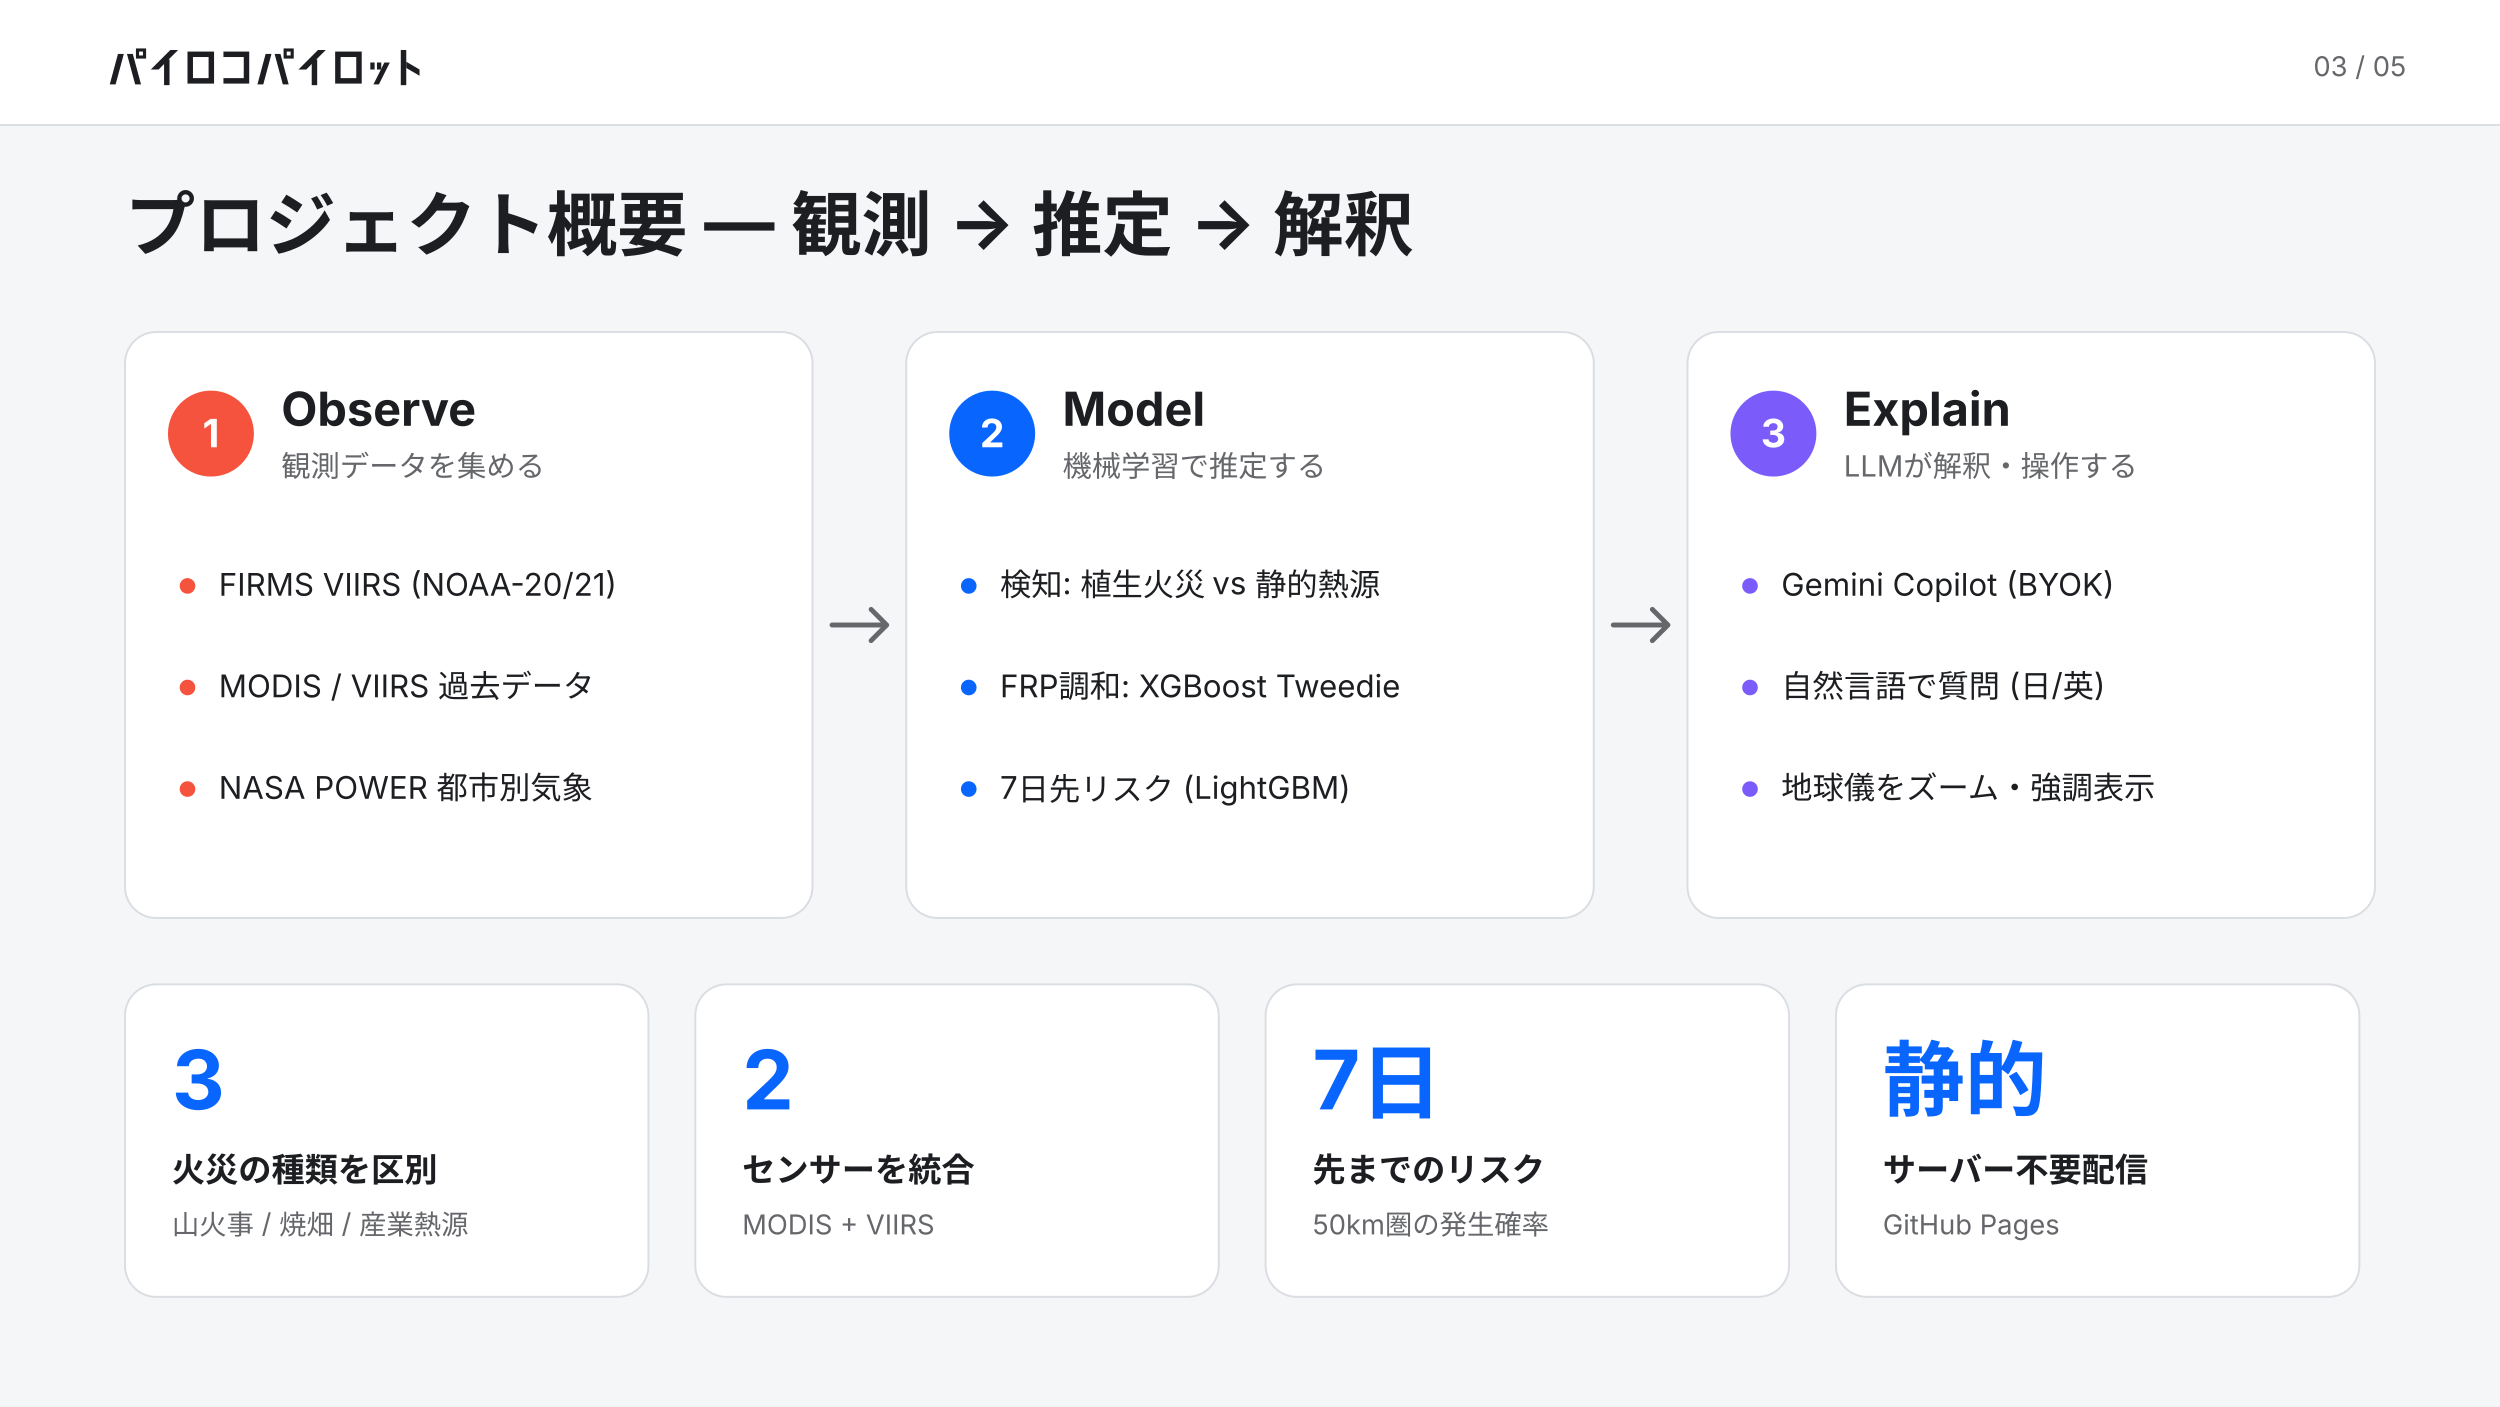
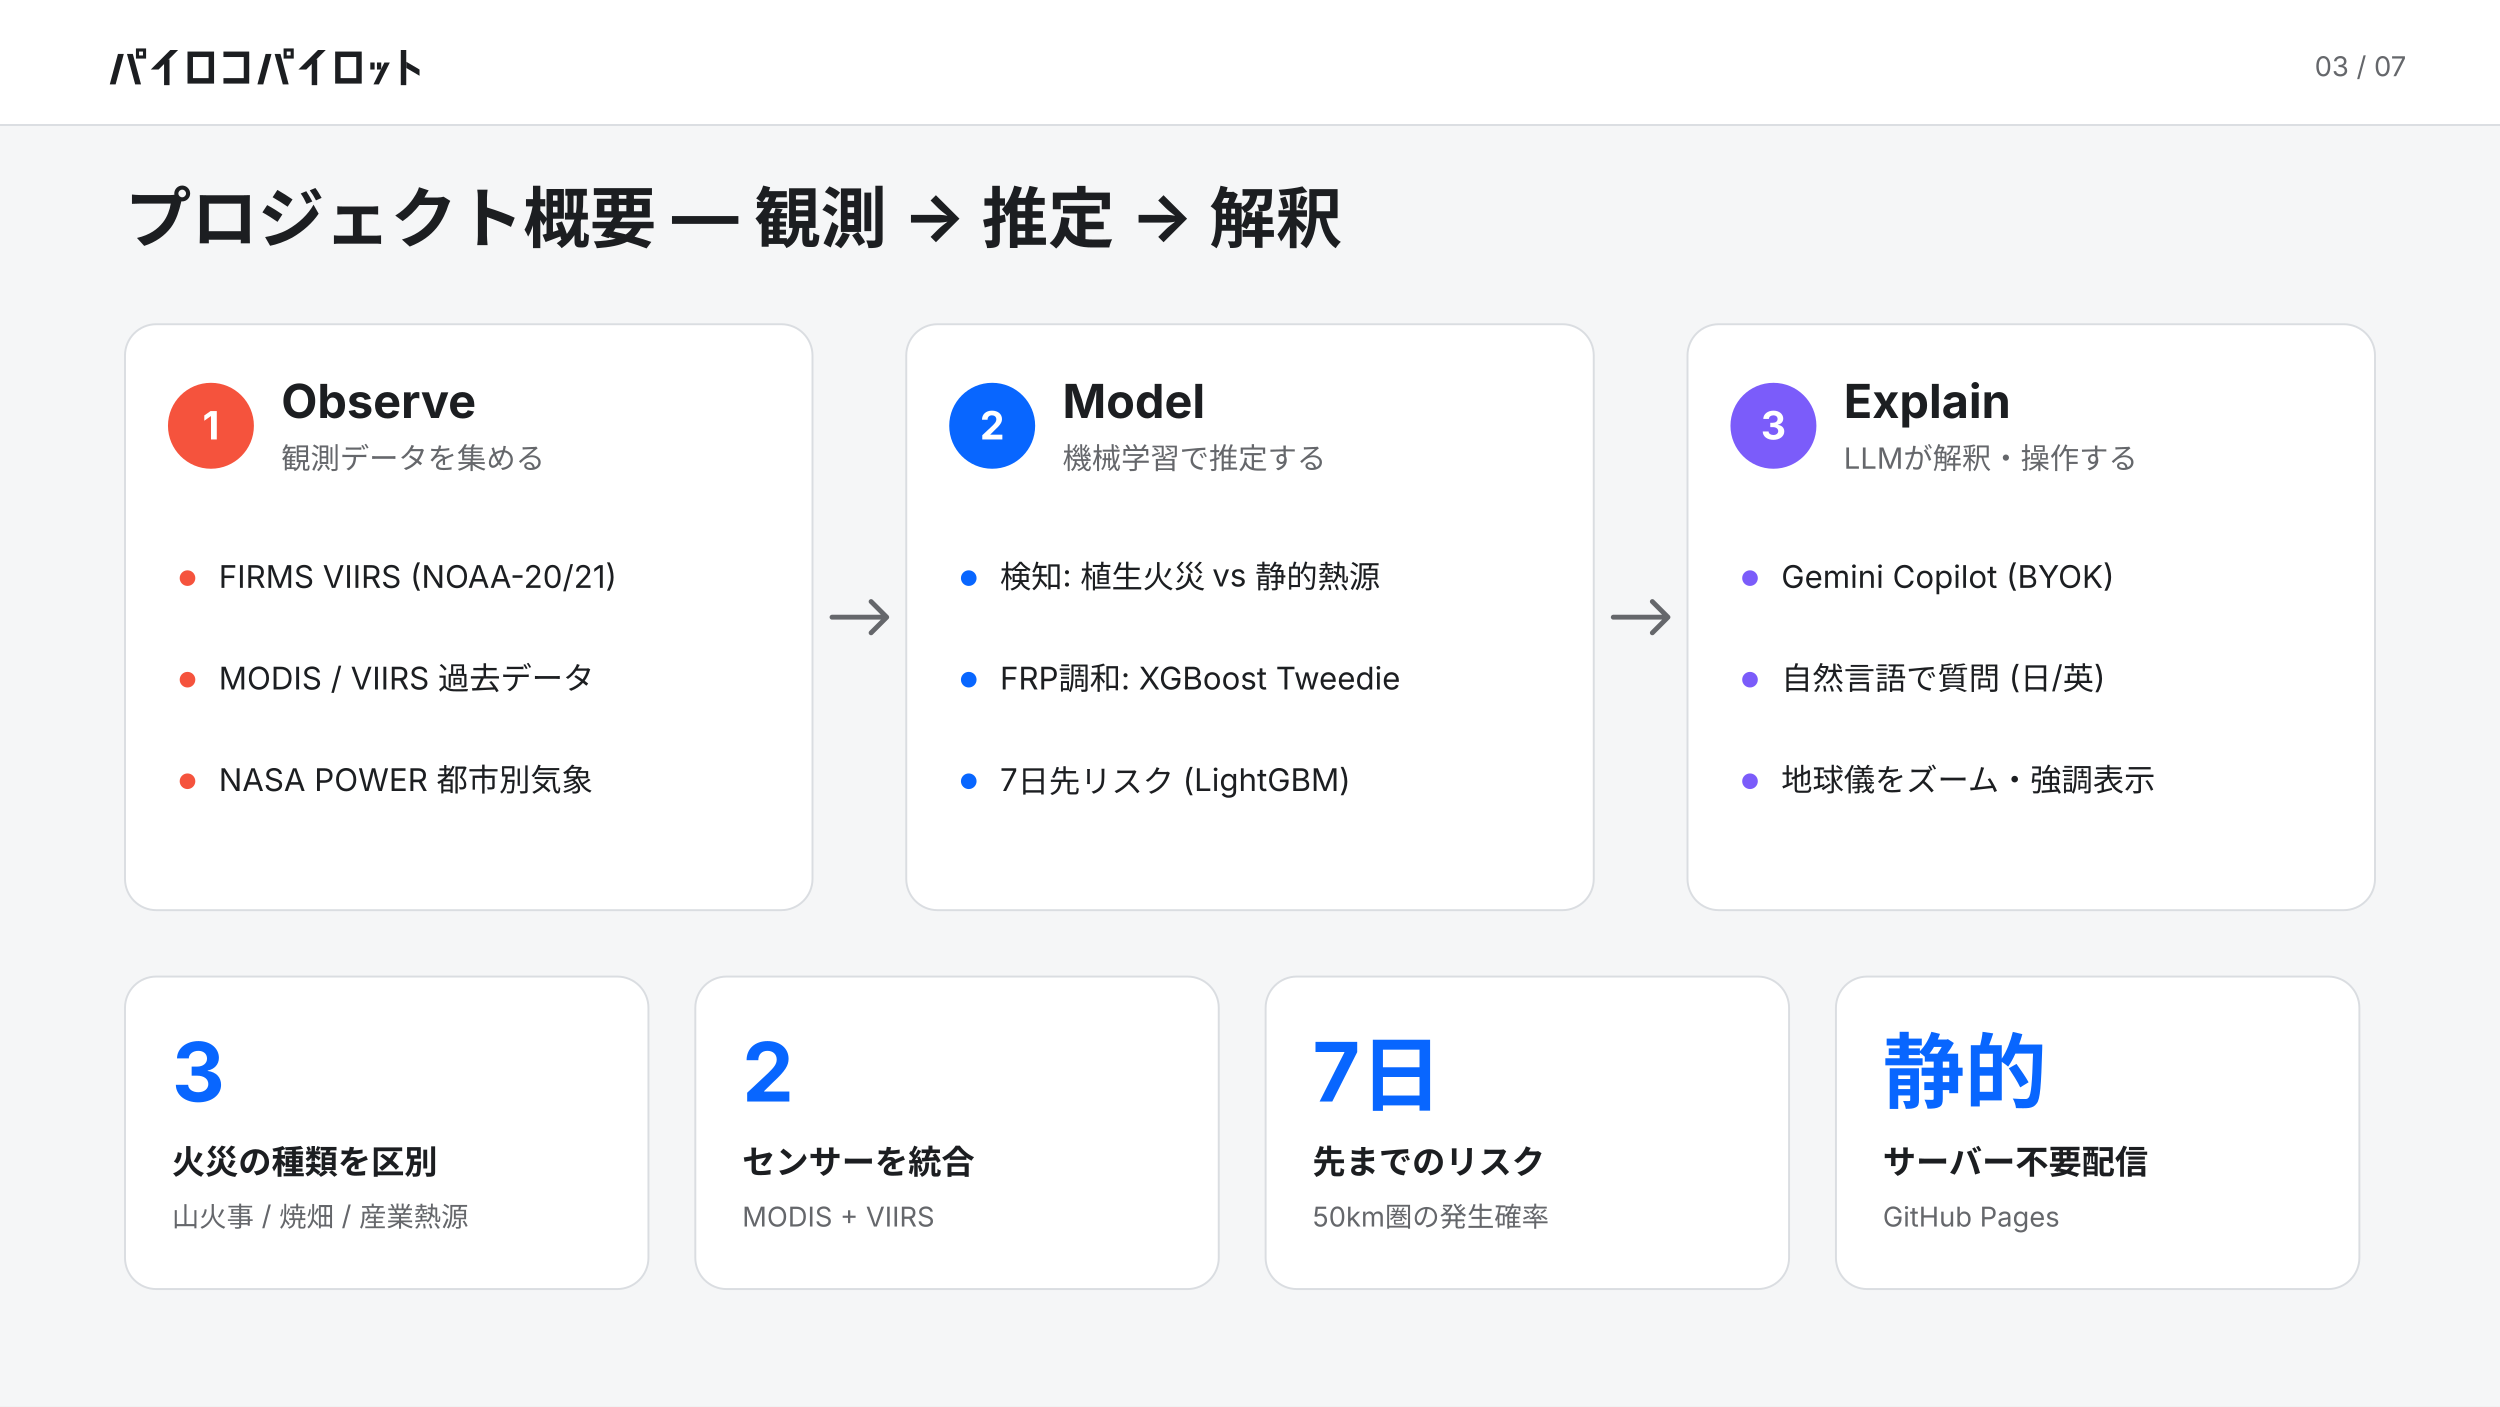
<svg xmlns="http://www.w3.org/2000/svg" viewBox="0 0 1280 720" width="1280" height="720" font-family="'Hiragino Sans','Noto Sans JP','Inter','Helvetica Neue',Arial,sans-serif">
  <rect width="1280" height="720" fill="#F5F6F7" />
  <rect x="0" y="0" width="1280" height="64" fill="#FFFFFF" />
  <line x1="0" y1="64" x2="1280" y2="64" stroke="#DADDE1" />
  <g transform="translate(48,20) scale(0.2)" style="color:#1C1E21">
    <g fill="currentColor" fill-rule="evenodd">
      <g transform="translate(40,20)">
        <path d="M22,18 L37,18 L16,96 L1,96 Z" />
        <path d="M45,18 L60,18 L81,96 L66,96 Z" />
        <path d="M68,4 H94 V30 H68 Z M76,12 V22 H86 V12 Z" />
      </g>
      <g transform="translate(144,20)">
        <path d="M52,8 L72,8 L22,58 L2,58 Z" />
        <path d="M36,32 H50 V98 H36 Z" />
      </g>
      <g transform="translate(236,20)">
        <path d="M4,12 H72 V94 H4 Z M18,26 V80 H58 V26 Z" />
      </g>
      <g transform="translate(328,20)">
        <path d="M4,12 H70 V94 H4 V80 H56 V26 H4 Z" />
      </g>
      <g transform="translate(418,20)">
        <path d="M22,18 L37,18 L16,96 L1,96 Z" />
        <path d="M45,18 L60,18 L81,96 L66,96 Z" />
        <path d="M68,4 H94 V30 H68 Z M76,12 V22 H86 V12 Z" />
      </g>
      <g transform="translate(522,20)">
        <path d="M52,8 L72,8 L22,58 L2,58 Z" />
        <path d="M36,32 H50 V98 H36 Z" />
      </g>
      <g transform="translate(614,20)">
        <path d="M4,12 H72 V94 H4 Z M18,26 V80 H58 V26 Z" />
      </g>
      <g transform="translate(702,20)">
        <path d="M6,40 H17 V58 H6 Z" />
        <path d="M23,40 H34 V58 H23 Z" />
        <path d="M42,40 L56,40 L28,96 L14,96 Z" />
      </g>
      <g transform="translate(770,20)">
        <path d="M16,8 H30 V98 H16 Z" />
        <path d="M30,38 L64,58 L64,74 L30,54 Z" />
      </g>
    </g>
  </g>
-   <text x="1232" y="39" text-anchor="end" font-size="14" fill="#65676B">03 / 05</text>
-   <text x="64" y="128" font-size="36" font-weight="700" fill="#1C1E21">プロジェクト概要  —  観測 → 推定 → 解釈</text>
-   <rect x="64" y="170" width="352" height="300" rx="16" fill="#FFFFFF" stroke="#DADDE1" />
-   <circle cx="108" cy="222" r="22" fill="#F5533D" />
-   <text x="108" y="229" text-anchor="middle" font-size="20" font-weight="700" fill="#fff">1</text>
-   <text x="144" y="218" font-size="24" font-weight="700" fill="#1C1E21">Observe</text>
-   <text x="144" y="244" font-size="15" fill="#65676B">観測データを集める</text>
-   <circle cx="96" cy="300" r="4" fill="#F5533D" />
-   <text x="112" y="305" font-size="16" fill="#1C1E21">FIRMS VIIRS (NOAA-20/21)</text>
-   <circle cx="96" cy="352" r="4" fill="#F5533D" />
-   <text x="112" y="357" font-size="16" fill="#1C1E21">MODIS / VIIRS 過去データ</text>
-   <circle cx="96" cy="404" r="4" fill="#F5533D" />
-   <text x="112" y="409" font-size="16" fill="#1C1E21">NASA POWER 都市別気象</text>
-   <path d="M426 320 h28 m-8 -8 l8 8 l-8 8" fill="none" stroke="#65676B" stroke-width="2.5" stroke-linecap="round" stroke-linejoin="round" />
-   <rect x="464" y="170" width="352" height="300" rx="16" fill="#FFFFFF" stroke="#DADDE1" />
-   <circle cx="508" cy="222" r="22" fill="#0866FF" />
-   <text x="508" y="229" text-anchor="middle" font-size="20" font-weight="700" fill="#fff">2</text>
-   <text x="544" y="218" font-size="24" font-weight="700" fill="#1C1E21">Model</text>
-   <text x="544" y="244" font-size="15" fill="#65676B">機械学習で推定する</text>
-   <circle cx="496" cy="300" r="4" fill="#0866FF" />
-   <text x="512" y="305" font-size="16" fill="#1C1E21">検知: 植生火災 vs 静的熱源</text>
-   <circle cx="496" cy="352" r="4" fill="#0866FF" />
-   <text x="512" y="357" font-size="16" fill="#1C1E21">FRP調和: XGBoost Tweedie</text>
-   <circle cx="496" cy="404" r="4" fill="#0866FF" />
-   <text x="512" y="409" font-size="16" fill="#1C1E21">7日先リスク (LightGBM)</text>
-   <path d="M826 320 h28 m-8 -8 l8 8 l-8 8" fill="none" stroke="#65676B" stroke-width="2.5" stroke-linecap="round" stroke-linejoin="round" />
-   <rect x="864" y="170" width="352" height="300" rx="16" fill="#FFFFFF" stroke="#DADDE1" />
-   <circle cx="908" cy="222" r="22" fill="#7B5CFA" />
-   <text x="908" y="229" text-anchor="middle" font-size="20" font-weight="700" fill="#fff">3</text>
-   <text x="944" y="218" font-size="24" font-weight="700" fill="#1C1E21">Explain</text>
-   <text x="944" y="244" font-size="15" fill="#65676B">LLMが解釈・操作する</text>
-   <circle cx="896" cy="300" r="4" fill="#7B5CFA" />
-   <text x="912" y="305" font-size="16" fill="#1C1E21">Gemini Copilot (BYOK)</text>
-   <circle cx="896" cy="352" r="4" fill="#7B5CFA" />
-   <text x="912" y="357" font-size="16" fill="#1C1E21">自然言語で質問 (日/英)</text>
-   <circle cx="896" cy="404" r="4" fill="#7B5CFA" />
-   <text x="912" y="409" font-size="16" fill="#1C1E21">地球儀をズーム・強調表示</text>
-   <rect x="64" y="504" width="268" height="160" rx="16" fill="#FFFFFF" stroke="#DADDE1" />
-   <text x="88" y="568" font-size="42" font-weight="700" fill="#0866FF">3</text>
-   <text x="88" y="605" font-size="17" font-weight="600" fill="#1C1E21">火災の種類を区別</text>
-   <text x="88" y="632" font-size="14" fill="#65676B">山火事 / 焼畑 / 産業熱源</text>
-   <rect x="356" y="504" width="268" height="160" rx="16" fill="#FFFFFF" stroke="#DADDE1" />
-   <text x="380" y="568" font-size="42" font-weight="700" fill="#0866FF">2</text>
-   <text x="380" y="605" font-size="17" font-weight="600" fill="#1C1E21">センサーを統合</text>
-   <text x="380" y="632" font-size="14" fill="#65676B">MODIS + VIIRS</text>
-   <rect x="648" y="504" width="268" height="160" rx="16" fill="#FFFFFF" stroke="#DADDE1" />
-   <text x="672" y="568" font-size="42" font-weight="700" fill="#0866FF">7日</text>
-   <text x="672" y="605" font-size="17" font-weight="600" fill="#1C1E21">先までのリスク</text>
-   <text x="672" y="632" font-size="14" fill="#65676B">50km圏の発生確率</text>
-   <rect x="940" y="504" width="268" height="160" rx="16" fill="#FFFFFF" stroke="#DADDE1" />
-   <text x="964" y="568" font-size="42" font-weight="700" fill="#0866FF">静的</text>
-   <text x="964" y="605" font-size="17" font-weight="600" fill="#1C1E21">サーバー不要配信</text>
-   <text x="964" y="632" font-size="14" fill="#65676B">GitHub Pages</text>
+   <text x="1232" y="39" text-anchor="end" font-size="14" fill="#65676B">03 / 07</text>
+   <text x="64" y="124" font-size="34" font-weight="700" fill="#1C1E21">プロジェクト概要  —  観測 → 推定 → 解釈</text>
+   <rect x="64" y="166" width="352" height="300" rx="16" fill="#FFFFFF" stroke="#DADDE1" />
+   <circle cx="108" cy="218" r="22" fill="#F5533D" />
+   <text x="108" y="225" text-anchor="middle" font-size="20" font-weight="700" fill="#fff">1</text>
+   <text x="144" y="214" font-size="24" font-weight="700" fill="#1C1E21">Observe</text>
+   <text x="144" y="240" font-size="15" fill="#65676B">観測データを集める</text>
+   <circle cx="96" cy="296" r="4" fill="#F5533D" />
+   <text x="112" y="301" font-size="16" fill="#1C1E21">FIRMS VIIRS (NOAA-20/21)</text>
+   <circle cx="96" cy="348" r="4" fill="#F5533D" />
+   <text x="112" y="353" font-size="16" fill="#1C1E21">MODIS / VIIRS 過去データ</text>
+   <circle cx="96" cy="400" r="4" fill="#F5533D" />
+   <text x="112" y="405" font-size="16" fill="#1C1E21">NASA POWER 都市別気象</text>
+   <path d="M426 316 h28 m-8 -8 l8 8 l-8 8" fill="none" stroke="#65676B" stroke-width="2.5" stroke-linecap="round" stroke-linejoin="round" />
+   <rect x="464" y="166" width="352" height="300" rx="16" fill="#FFFFFF" stroke="#DADDE1" />
+   <circle cx="508" cy="218" r="22" fill="#0866FF" />
+   <text x="508" y="225" text-anchor="middle" font-size="20" font-weight="700" fill="#fff">2</text>
+   <text x="544" y="214" font-size="24" font-weight="700" fill="#1C1E21">Model</text>
+   <text x="544" y="240" font-size="15" fill="#65676B">機械学習で推定する</text>
+   <circle cx="496" cy="296" r="4" fill="#0866FF" />
+   <text x="512" y="301" font-size="16" fill="#1C1E21">検知: 植生火災 vs 静的熱源</text>
+   <circle cx="496" cy="348" r="4" fill="#0866FF" />
+   <text x="512" y="353" font-size="16" fill="#1C1E21">FRP調和: XGBoost Tweedie</text>
+   <circle cx="496" cy="400" r="4" fill="#0866FF" />
+   <text x="512" y="405" font-size="16" fill="#1C1E21">7日先リスク (LightGBM)</text>
+   <path d="M826 316 h28 m-8 -8 l8 8 l-8 8" fill="none" stroke="#65676B" stroke-width="2.5" stroke-linecap="round" stroke-linejoin="round" />
+   <rect x="864" y="166" width="352" height="300" rx="16" fill="#FFFFFF" stroke="#DADDE1" />
+   <circle cx="908" cy="218" r="22" fill="#7B5CFA" />
+   <text x="908" y="225" text-anchor="middle" font-size="20" font-weight="700" fill="#fff">3</text>
+   <text x="944" y="214" font-size="24" font-weight="700" fill="#1C1E21">Explain</text>
+   <text x="944" y="240" font-size="15" fill="#65676B">LLMが解釈・操作する</text>
+   <circle cx="896" cy="296" r="4" fill="#7B5CFA" />
+   <text x="912" y="301" font-size="16" fill="#1C1E21">Gemini Copilot (BYOK)</text>
+   <circle cx="896" cy="348" r="4" fill="#7B5CFA" />
+   <text x="912" y="353" font-size="16" fill="#1C1E21">自然言語で質問 (日/英)</text>
+   <circle cx="896" cy="400" r="4" fill="#7B5CFA" />
+   <text x="912" y="405" font-size="16" fill="#1C1E21">地球儀をズーム・強調表示</text>
+   <rect x="64" y="500" width="268" height="160" rx="16" fill="#FFFFFF" stroke="#DADDE1" />
+   <text x="88" y="564" font-size="42" font-weight="700" fill="#0866FF">3</text>
+   <text x="88" y="601" font-size="17" font-weight="600" fill="#1C1E21">火災の種類を区別</text>
+   <text x="88" y="628" font-size="14" fill="#65676B">山火事 / 焼畑 / 産業熱源</text>
+   <rect x="356" y="500" width="268" height="160" rx="16" fill="#FFFFFF" stroke="#DADDE1" />
+   <text x="380" y="564" font-size="42" font-weight="700" fill="#0866FF">2</text>
+   <text x="380" y="601" font-size="17" font-weight="600" fill="#1C1E21">センサーを統合</text>
+   <text x="380" y="628" font-size="14" fill="#65676B">MODIS + VIIRS</text>
+   <rect x="648" y="500" width="268" height="160" rx="16" fill="#FFFFFF" stroke="#DADDE1" />
+   <text x="672" y="564" font-size="42" font-weight="700" fill="#0866FF">7日</text>
+   <text x="672" y="601" font-size="17" font-weight="600" fill="#1C1E21">先までのリスク</text>
+   <text x="672" y="628" font-size="14" fill="#65676B">50km圏の発生確率</text>
+   <rect x="940" y="500" width="268" height="160" rx="16" fill="#FFFFFF" stroke="#DADDE1" />
+   <text x="964" y="564" font-size="42" font-weight="700" fill="#0866FF">静的</text>
+   <text x="964" y="601" font-size="17" font-weight="600" fill="#1C1E21">サーバー不要配信</text>
+   <text x="964" y="628" font-size="14" fill="#65676B">GitHub Pages</text>
</svg>
